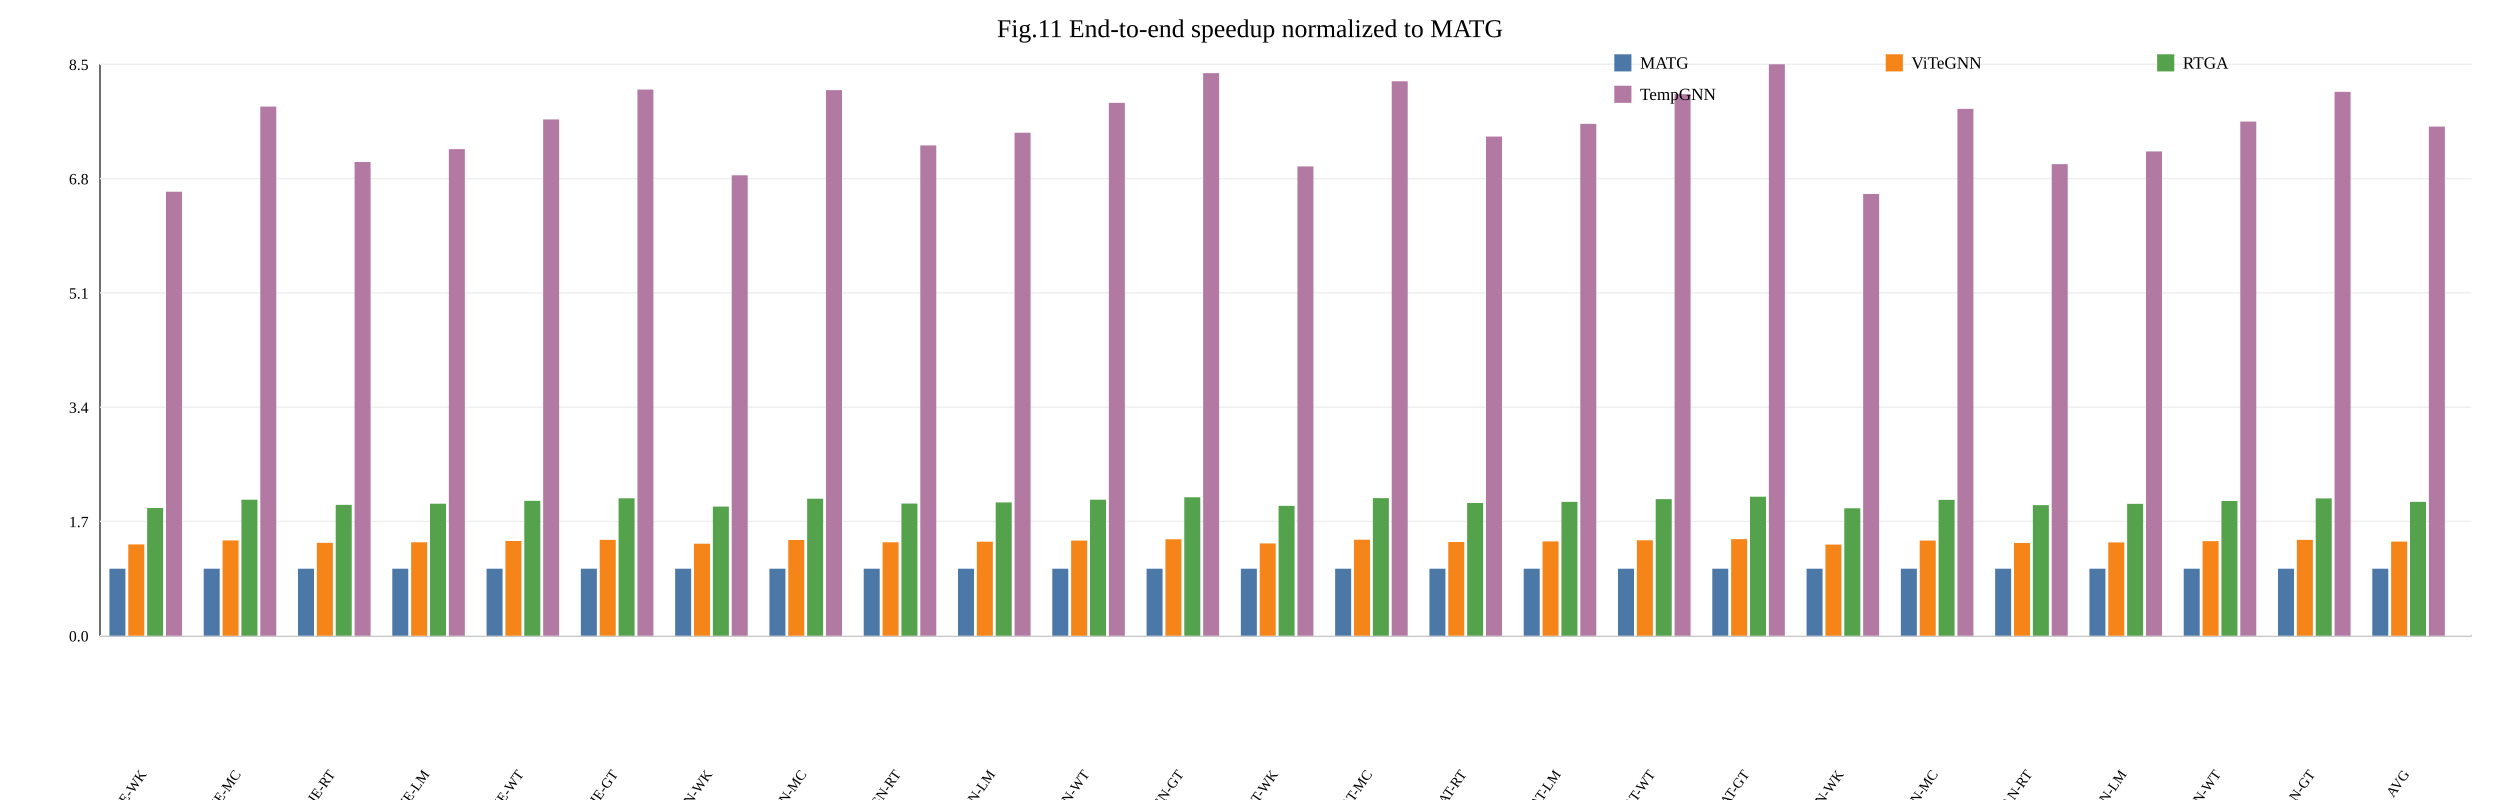
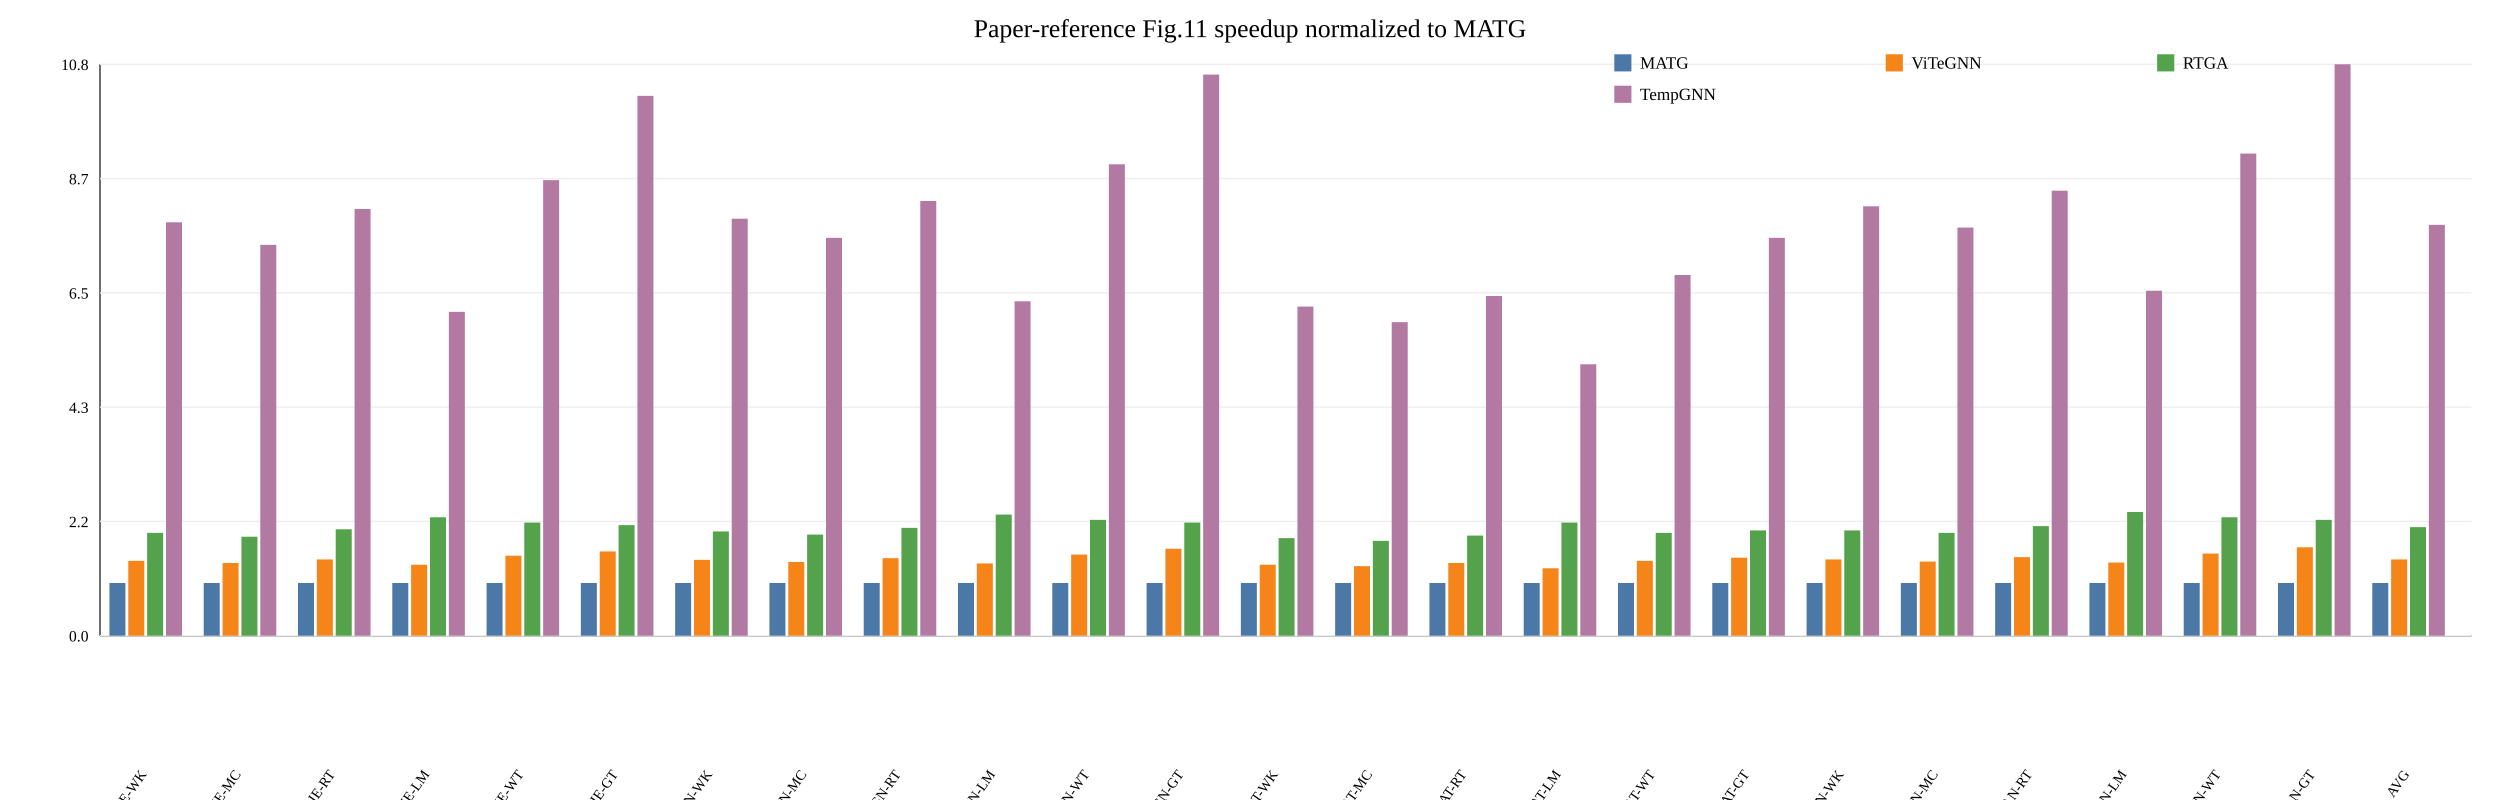
<svg xmlns="http://www.w3.org/2000/svg" width="1750" height="560" viewBox="0 0 1750 560">
  <rect width="100%" height="100%" fill="white" />
-   <text x="875.0" y="26" text-anchor="middle" font-size="18">Fig.11 End-to-end speedup normalized to MATG</text>
+   <text x="875.0" y="26" text-anchor="middle" font-size="18">Paper-reference Fig.11 speedup normalized to MATG</text>
  <line x1="70" y1="445" x2="1730" y2="445" stroke="#333" />
  <line x1="70" y1="45" x2="70" y2="445" stroke="#333" />
  <line x1="70" y1="445.0" x2="1730" y2="445.0" stroke="#eee" />
  <text x="62" y="449.0" text-anchor="end" font-size="11">0.0</text>
  <line x1="70" y1="365.0" x2="1730" y2="365.0" stroke="#eee" />
-   <text x="62" y="369.0" text-anchor="end" font-size="11">1.7</text>
+   <text x="62" y="369.0" text-anchor="end" font-size="11">2.2</text>
  <line x1="70" y1="285.0" x2="1730" y2="285.0" stroke="#eee" />
-   <text x="62" y="289.0" text-anchor="end" font-size="11">3.4</text>
+   <text x="62" y="289.0" text-anchor="end" font-size="11">4.3</text>
  <line x1="70" y1="205.0" x2="1730" y2="205.0" stroke="#eee" />
-   <text x="62" y="209.0" text-anchor="end" font-size="11">5.1</text>
+   <text x="62" y="209.0" text-anchor="end" font-size="11">6.5</text>
  <line x1="70" y1="125.0" x2="1730" y2="125.0" stroke="#eee" />
-   <text x="62" y="129.0" text-anchor="end" font-size="11">6.8</text>
+   <text x="62" y="129.0" text-anchor="end" font-size="11">8.7</text>
  <line x1="70" y1="45.0" x2="1730" y2="45.0" stroke="#eee" />
-   <text x="62" y="49.0" text-anchor="end" font-size="11">8.5</text>
+   <text x="62" y="49.0" text-anchor="end" font-size="11">10.8</text>
  <text x="103.0" y="542" text-anchor="end" font-size="10" transform="rotate(-55 103.0,542)">JODIE-WK</text>
-   <rect x="76.6" y="398.1" width="11.2" height="46.9" fill="#4c78a8" />
-   <rect x="89.8" y="381.1" width="11.2" height="63.9" fill="#f58518" />
-   <rect x="103.0" y="355.6" width="11.2" height="89.4" fill="#54a24b" />
-   <rect x="116.2" y="134.2" width="11.2" height="310.8" fill="#b279a2" />
+   <rect x="76.6" y="408.1" width="11.2" height="36.9" fill="#4c78a8" />
+   <rect x="89.8" y="392.6" width="11.2" height="52.4" fill="#f58518" />
+   <rect x="103.0" y="373.0" width="11.2" height="72.0" fill="#54a24b" />
+   <rect x="116.2" y="155.6" width="11.2" height="289.4" fill="#b279a2" />
  <text x="169.0" y="542" text-anchor="end" font-size="10" transform="rotate(-55 169.0,542)">JODIE-MC</text>
-   <rect x="142.6" y="398.1" width="11.2" height="46.9" fill="#4c78a8" />
-   <rect x="155.8" y="378.3" width="11.2" height="66.7" fill="#f58518" />
-   <rect x="169.0" y="349.8" width="11.2" height="95.2" fill="#54a24b" />
-   <rect x="182.2" y="74.6" width="11.2" height="370.4" fill="#b279a2" />
+   <rect x="142.6" y="408.1" width="11.2" height="36.9" fill="#4c78a8" />
+   <rect x="155.8" y="394.1" width="11.2" height="50.9" fill="#f58518" />
+   <rect x="169.0" y="375.7" width="11.2" height="69.3" fill="#54a24b" />
+   <rect x="182.2" y="171.4" width="11.2" height="273.6" fill="#b279a2" />
  <text x="235.0" y="542" text-anchor="end" font-size="10" transform="rotate(-55 235.0,542)">JODIE-RT</text>
-   <rect x="208.6" y="398.1" width="11.2" height="46.9" fill="#4c78a8" />
-   <rect x="221.8" y="380.0" width="11.2" height="65.0" fill="#f58518" />
-   <rect x="235.0" y="353.4" width="11.2" height="91.6" fill="#54a24b" />
-   <rect x="248.2" y="113.4" width="11.2" height="331.6" fill="#b279a2" />
+   <rect x="208.6" y="408.1" width="11.2" height="36.9" fill="#4c78a8" />
+   <rect x="221.8" y="391.6" width="11.2" height="53.4" fill="#f58518" />
+   <rect x="235.0" y="370.5" width="11.2" height="74.5" fill="#54a24b" />
+   <rect x="248.2" y="146.3" width="11.2" height="298.7" fill="#b279a2" />
  <text x="301.0" y="542" text-anchor="end" font-size="10" transform="rotate(-55 301.0,542)">JODIE-LM</text>
-   <rect x="274.6" y="398.1" width="11.2" height="46.9" fill="#4c78a8" />
-   <rect x="287.8" y="379.6" width="11.2" height="65.4" fill="#f58518" />
-   <rect x="301.0" y="352.6" width="11.2" height="92.4" fill="#54a24b" />
-   <rect x="314.2" y="104.4" width="11.2" height="340.6" fill="#b279a2" />
+   <rect x="274.6" y="408.1" width="11.2" height="36.9" fill="#4c78a8" />
+   <rect x="287.8" y="395.3" width="11.2" height="49.7" fill="#f58518" />
+   <rect x="301.0" y="362.1" width="11.2" height="82.9" fill="#54a24b" />
+   <rect x="314.2" y="218.3" width="11.2" height="226.7" fill="#b279a2" />
  <text x="367.0" y="542" text-anchor="end" font-size="10" transform="rotate(-55 367.0,542)">JODIE-WT</text>
-   <rect x="340.6" y="398.1" width="11.2" height="46.9" fill="#4c78a8" />
-   <rect x="353.8" y="378.7" width="11.2" height="66.3" fill="#f58518" />
-   <rect x="367.0" y="350.6" width="11.2" height="94.4" fill="#54a24b" />
-   <rect x="380.2" y="83.6" width="11.2" height="361.4" fill="#b279a2" />
+   <rect x="340.6" y="408.1" width="11.2" height="36.9" fill="#4c78a8" />
+   <rect x="353.8" y="389.0" width="11.2" height="56.0" fill="#f58518" />
+   <rect x="367.0" y="365.8" width="11.2" height="79.2" fill="#54a24b" />
+   <rect x="380.2" y="126.1" width="11.2" height="318.9" fill="#b279a2" />
  <text x="433.0" y="542" text-anchor="end" font-size="10" transform="rotate(-55 433.0,542)">JODIE-GT</text>
-   <rect x="406.6" y="398.1" width="11.2" height="46.9" fill="#4c78a8" />
-   <rect x="419.8" y="377.9" width="11.2" height="67.1" fill="#f58518" />
-   <rect x="433.0" y="348.8" width="11.2" height="96.2" fill="#54a24b" />
-   <rect x="446.2" y="62.7" width="11.2" height="382.3" fill="#b279a2" />
+   <rect x="406.6" y="408.1" width="11.2" height="36.9" fill="#4c78a8" />
+   <rect x="419.8" y="386.0" width="11.2" height="59.0" fill="#f58518" />
+   <rect x="433.0" y="367.6" width="11.2" height="77.4" fill="#54a24b" />
+   <rect x="446.2" y="67.1" width="11.2" height="377.9" fill="#b279a2" />
  <text x="499.0" y="542" text-anchor="end" font-size="10" transform="rotate(-55 499.0,542)">TGN-WK</text>
-   <rect x="472.6" y="398.1" width="11.2" height="46.9" fill="#4c78a8" />
-   <rect x="485.8" y="380.6" width="11.2" height="64.4" fill="#f58518" />
-   <rect x="499.0" y="354.6" width="11.2" height="90.4" fill="#54a24b" />
-   <rect x="512.2" y="122.7" width="11.2" height="322.3" fill="#b279a2" />
+   <rect x="472.6" y="408.1" width="11.2" height="36.9" fill="#4c78a8" />
+   <rect x="485.8" y="391.9" width="11.2" height="53.1" fill="#f58518" />
+   <rect x="499.0" y="372.0" width="11.2" height="73.0" fill="#54a24b" />
+   <rect x="512.2" y="153.1" width="11.2" height="291.9" fill="#b279a2" />
  <text x="565.0" y="542" text-anchor="end" font-size="10" transform="rotate(-55 565.0,542)">TGN-MC</text>
-   <rect x="538.6" y="398.1" width="11.2" height="46.9" fill="#4c78a8" />
-   <rect x="551.8" y="378.0" width="11.2" height="67.0" fill="#f58518" />
-   <rect x="565.0" y="349.1" width="11.2" height="95.9" fill="#54a24b" />
-   <rect x="578.2" y="63.1" width="11.2" height="381.9" fill="#b279a2" />
+   <rect x="538.6" y="408.1" width="11.2" height="36.9" fill="#4c78a8" />
+   <rect x="551.8" y="393.4" width="11.2" height="51.6" fill="#f58518" />
+   <rect x="565.0" y="374.2" width="11.2" height="70.8" fill="#54a24b" />
+   <rect x="578.2" y="166.5" width="11.2" height="278.5" fill="#b279a2" />
  <text x="631.0" y="542" text-anchor="end" font-size="10" transform="rotate(-55 631.0,542)">TGN-RT</text>
-   <rect x="604.6" y="398.1" width="11.2" height="46.9" fill="#4c78a8" />
-   <rect x="617.8" y="379.6" width="11.2" height="65.4" fill="#f58518" />
-   <rect x="631.0" y="352.5" width="11.2" height="92.5" fill="#54a24b" />
-   <rect x="644.2" y="101.8" width="11.2" height="343.2" fill="#b279a2" />
+   <rect x="604.6" y="408.1" width="11.2" height="36.9" fill="#4c78a8" />
+   <rect x="617.8" y="390.7" width="11.2" height="54.3" fill="#f58518" />
+   <rect x="631.0" y="369.5" width="11.2" height="75.5" fill="#54a24b" />
+   <rect x="644.2" y="140.7" width="11.2" height="304.3" fill="#b279a2" />
  <text x="697.0" y="542" text-anchor="end" font-size="10" transform="rotate(-55 697.0,542)">TGN-LM</text>
-   <rect x="670.6" y="398.1" width="11.2" height="46.9" fill="#4c78a8" />
-   <rect x="683.8" y="379.2" width="11.2" height="65.8" fill="#f58518" />
-   <rect x="697.0" y="351.7" width="11.2" height="93.3" fill="#54a24b" />
-   <rect x="710.2" y="92.9" width="11.2" height="352.1" fill="#b279a2" />
+   <rect x="670.6" y="408.1" width="11.2" height="36.9" fill="#4c78a8" />
+   <rect x="683.8" y="394.4" width="11.2" height="50.6" fill="#f58518" />
+   <rect x="697.0" y="360.2" width="11.2" height="84.8" fill="#54a24b" />
+   <rect x="710.2" y="210.9" width="11.2" height="234.1" fill="#b279a2" />
  <text x="763.0" y="542" text-anchor="end" font-size="10" transform="rotate(-55 763.0,542)">TGN-WT</text>
-   <rect x="736.6" y="398.1" width="11.2" height="46.9" fill="#4c78a8" />
-   <rect x="749.8" y="378.4" width="11.2" height="66.6" fill="#f58518" />
-   <rect x="763.0" y="349.8" width="11.2" height="95.2" fill="#54a24b" />
-   <rect x="776.2" y="72.0" width="11.2" height="373.0" fill="#b279a2" />
+   <rect x="736.6" y="408.1" width="11.2" height="36.9" fill="#4c78a8" />
+   <rect x="749.8" y="388.2" width="11.2" height="56.8" fill="#f58518" />
+   <rect x="763.0" y="363.9" width="11.2" height="81.1" fill="#54a24b" />
+   <rect x="776.2" y="115.0" width="11.2" height="330.0" fill="#b279a2" />
  <text x="829.0" y="542" text-anchor="end" font-size="10" transform="rotate(-55 829.0,542)">TGN-GT</text>
-   <rect x="802.6" y="398.1" width="11.2" height="46.9" fill="#4c78a8" />
-   <rect x="815.8" y="377.5" width="11.2" height="67.5" fill="#f58518" />
-   <rect x="829.0" y="348.1" width="11.2" height="96.9" fill="#54a24b" />
-   <rect x="842.2" y="51.2" width="11.2" height="393.8" fill="#b279a2" />
+   <rect x="802.6" y="408.1" width="11.2" height="36.9" fill="#4c78a8" />
+   <rect x="815.8" y="384.1" width="11.2" height="60.9" fill="#f58518" />
+   <rect x="829.0" y="365.8" width="11.2" height="79.2" fill="#54a24b" />
+   <rect x="842.2" y="52.2" width="11.2" height="392.8" fill="#b279a2" />
  <text x="895.0" y="542" text-anchor="end" font-size="10" transform="rotate(-55 895.0,542)">TGAT-WK</text>
-   <rect x="868.6" y="398.1" width="11.2" height="46.9" fill="#4c78a8" />
-   <rect x="881.8" y="380.4" width="11.2" height="64.6" fill="#f58518" />
-   <rect x="895.0" y="354.1" width="11.2" height="90.9" fill="#54a24b" />
-   <rect x="908.2" y="116.5" width="11.2" height="328.5" fill="#b279a2" />
+   <rect x="868.6" y="408.1" width="11.2" height="36.9" fill="#4c78a8" />
+   <rect x="881.8" y="395.3" width="11.2" height="49.7" fill="#f58518" />
+   <rect x="895.0" y="376.7" width="11.2" height="68.3" fill="#54a24b" />
+   <rect x="908.2" y="214.6" width="11.2" height="230.4" fill="#b279a2" />
  <text x="961.0" y="542" text-anchor="end" font-size="10" transform="rotate(-55 961.0,542)">TGAT-MC</text>
-   <rect x="934.6" y="398.1" width="11.2" height="46.9" fill="#4c78a8" />
-   <rect x="947.8" y="377.8" width="11.2" height="67.2" fill="#f58518" />
-   <rect x="961.0" y="348.7" width="11.2" height="96.3" fill="#54a24b" />
-   <rect x="974.2" y="56.9" width="11.2" height="388.1" fill="#b279a2" />
+   <rect x="934.6" y="408.1" width="11.2" height="36.9" fill="#4c78a8" />
+   <rect x="947.8" y="396.3" width="11.2" height="48.7" fill="#f58518" />
+   <rect x="961.0" y="378.6" width="11.2" height="66.4" fill="#54a24b" />
+   <rect x="974.2" y="225.5" width="11.2" height="219.5" fill="#b279a2" />
  <text x="1027.0" y="542" text-anchor="end" font-size="10" transform="rotate(-55 1027.0,542)">TGAT-RT</text>
-   <rect x="1000.6" y="398.1" width="11.2" height="46.9" fill="#4c78a8" />
-   <rect x="1013.8" y="379.4" width="11.2" height="65.6" fill="#f58518" />
-   <rect x="1027.0" y="352.1" width="11.2" height="92.9" fill="#54a24b" />
-   <rect x="1040.2" y="95.6" width="11.2" height="349.4" fill="#b279a2" />
+   <rect x="1000.6" y="408.1" width="11.2" height="36.9" fill="#4c78a8" />
+   <rect x="1013.8" y="394.1" width="11.2" height="50.9" fill="#f58518" />
+   <rect x="1027.0" y="374.9" width="11.2" height="70.1" fill="#54a24b" />
+   <rect x="1040.2" y="207.2" width="11.2" height="237.8" fill="#b279a2" />
  <text x="1093.0" y="542" text-anchor="end" font-size="10" transform="rotate(-55 1093.0,542)">TGAT-LM</text>
-   <rect x="1066.6" y="398.1" width="11.2" height="46.9" fill="#4c78a8" />
-   <rect x="1079.8" y="379.0" width="11.2" height="66.0" fill="#f58518" />
-   <rect x="1093.0" y="351.3" width="11.2" height="93.7" fill="#54a24b" />
-   <rect x="1106.2" y="86.7" width="11.2" height="358.3" fill="#b279a2" />
+   <rect x="1066.6" y="408.1" width="11.2" height="36.9" fill="#4c78a8" />
+   <rect x="1079.8" y="397.8" width="11.2" height="47.2" fill="#f58518" />
+   <rect x="1093.0" y="365.8" width="11.2" height="79.2" fill="#54a24b" />
+   <rect x="1106.2" y="255.0" width="11.2" height="190.0" fill="#b279a2" />
  <text x="1159.0" y="542" text-anchor="end" font-size="10" transform="rotate(-55 1159.0,542)">TGAT-WT</text>
-   <rect x="1132.6" y="398.1" width="11.2" height="46.9" fill="#4c78a8" />
-   <rect x="1145.8" y="378.2" width="11.2" height="66.8" fill="#f58518" />
-   <rect x="1159.0" y="349.4" width="11.2" height="95.6" fill="#54a24b" />
-   <rect x="1172.2" y="65.9" width="11.2" height="379.1" fill="#b279a2" />
+   <rect x="1132.6" y="408.1" width="11.2" height="36.9" fill="#4c78a8" />
+   <rect x="1145.8" y="392.6" width="11.2" height="52.4" fill="#f58518" />
+   <rect x="1159.0" y="373.0" width="11.2" height="72.0" fill="#54a24b" />
+   <rect x="1172.2" y="192.5" width="11.2" height="252.5" fill="#b279a2" />
  <text x="1225.0" y="542" text-anchor="end" font-size="10" transform="rotate(-55 1225.0,542)">TGAT-GT</text>
-   <rect x="1198.6" y="398.1" width="11.2" height="46.9" fill="#4c78a8" />
-   <rect x="1211.8" y="377.4" width="11.2" height="67.6" fill="#f58518" />
-   <rect x="1225.0" y="347.7" width="11.2" height="97.3" fill="#54a24b" />
-   <rect x="1238.2" y="45.0" width="11.2" height="400.0" fill="#b279a2" />
+   <rect x="1198.6" y="408.1" width="11.2" height="36.9" fill="#4c78a8" />
+   <rect x="1211.8" y="390.4" width="11.2" height="54.6" fill="#f58518" />
+   <rect x="1225.0" y="371.3" width="11.2" height="73.7" fill="#54a24b" />
+   <rect x="1238.2" y="166.5" width="11.2" height="278.5" fill="#b279a2" />
  <text x="1291.0" y="542" text-anchor="end" font-size="10" transform="rotate(-55 1291.0,542)">APAN-WK</text>
-   <rect x="1264.6" y="398.1" width="11.2" height="46.9" fill="#4c78a8" />
-   <rect x="1277.8" y="381.2" width="11.2" height="63.8" fill="#f58518" />
-   <rect x="1291.0" y="355.8" width="11.2" height="89.2" fill="#54a24b" />
-   <rect x="1304.2" y="135.8" width="11.2" height="309.2" fill="#b279a2" />
+   <rect x="1264.6" y="408.1" width="11.2" height="36.9" fill="#4c78a8" />
+   <rect x="1277.8" y="391.6" width="11.2" height="53.4" fill="#f58518" />
+   <rect x="1291.0" y="371.3" width="11.2" height="73.7" fill="#54a24b" />
+   <rect x="1304.2" y="144.4" width="11.2" height="300.6" fill="#b279a2" />
  <text x="1357.0" y="542" text-anchor="end" font-size="10" transform="rotate(-55 1357.0,542)">APAN-MC</text>
-   <rect x="1330.6" y="398.1" width="11.2" height="46.9" fill="#4c78a8" />
-   <rect x="1343.8" y="378.4" width="11.2" height="66.6" fill="#f58518" />
-   <rect x="1357.0" y="349.9" width="11.2" height="95.1" fill="#54a24b" />
-   <rect x="1370.2" y="76.2" width="11.2" height="368.8" fill="#b279a2" />
+   <rect x="1330.6" y="408.1" width="11.2" height="36.9" fill="#4c78a8" />
+   <rect x="1343.8" y="393.1" width="11.2" height="51.9" fill="#f58518" />
+   <rect x="1357.0" y="373.0" width="11.2" height="72.0" fill="#54a24b" />
+   <rect x="1370.2" y="159.3" width="11.2" height="285.7" fill="#b279a2" />
  <text x="1423.0" y="542" text-anchor="end" font-size="10" transform="rotate(-55 1423.0,542)">APAN-RT</text>
-   <rect x="1396.6" y="398.1" width="11.2" height="46.9" fill="#4c78a8" />
-   <rect x="1409.8" y="380.1" width="11.2" height="64.9" fill="#f58518" />
-   <rect x="1423.0" y="353.6" width="11.2" height="91.4" fill="#54a24b" />
-   <rect x="1436.2" y="114.9" width="11.2" height="330.1" fill="#b279a2" />
+   <rect x="1396.6" y="408.1" width="11.2" height="36.9" fill="#4c78a8" />
+   <rect x="1409.8" y="390.0" width="11.2" height="55.0" fill="#f58518" />
+   <rect x="1423.0" y="368.3" width="11.2" height="76.7" fill="#54a24b" />
+   <rect x="1436.2" y="133.5" width="11.2" height="311.5" fill="#b279a2" />
  <text x="1489.0" y="542" text-anchor="end" font-size="10" transform="rotate(-55 1489.0,542)">APAN-LM</text>
-   <rect x="1462.6" y="398.1" width="11.2" height="46.9" fill="#4c78a8" />
-   <rect x="1475.8" y="379.7" width="11.2" height="65.3" fill="#f58518" />
-   <rect x="1489.0" y="352.7" width="11.2" height="92.3" fill="#54a24b" />
-   <rect x="1502.2" y="106.0" width="11.2" height="339.0" fill="#b279a2" />
+   <rect x="1462.6" y="408.1" width="11.2" height="36.9" fill="#4c78a8" />
+   <rect x="1475.8" y="393.8" width="11.2" height="51.2" fill="#f58518" />
+   <rect x="1489.0" y="358.4" width="11.2" height="86.6" fill="#54a24b" />
+   <rect x="1502.2" y="203.5" width="11.2" height="241.5" fill="#b279a2" />
  <text x="1555.0" y="542" text-anchor="end" font-size="10" transform="rotate(-55 1555.0,542)">APAN-WT</text>
-   <rect x="1528.6" y="398.1" width="11.2" height="46.9" fill="#4c78a8" />
-   <rect x="1541.8" y="378.8" width="11.2" height="66.2" fill="#f58518" />
-   <rect x="1555.0" y="350.7" width="11.2" height="94.3" fill="#54a24b" />
-   <rect x="1568.2" y="85.1" width="11.2" height="359.9" fill="#b279a2" />
+   <rect x="1528.6" y="408.1" width="11.2" height="36.9" fill="#4c78a8" />
+   <rect x="1541.8" y="387.5" width="11.2" height="57.5" fill="#f58518" />
+   <rect x="1555.0" y="362.1" width="11.2" height="82.9" fill="#54a24b" />
+   <rect x="1568.2" y="107.5" width="11.2" height="337.5" fill="#b279a2" />
  <text x="1621.0" y="542" text-anchor="end" font-size="10" transform="rotate(-55 1621.0,542)">APAN-GT</text>
-   <rect x="1594.6" y="398.1" width="11.2" height="46.9" fill="#4c78a8" />
-   <rect x="1607.8" y="377.9" width="11.2" height="67.1" fill="#f58518" />
-   <rect x="1621.0" y="348.9" width="11.2" height="96.1" fill="#54a24b" />
-   <rect x="1634.2" y="64.3" width="11.2" height="380.7" fill="#b279a2" />
+   <rect x="1594.6" y="408.1" width="11.2" height="36.9" fill="#4c78a8" />
+   <rect x="1607.8" y="383.1" width="11.2" height="61.9" fill="#f58518" />
+   <rect x="1621.0" y="363.9" width="11.2" height="81.1" fill="#54a24b" />
+   <rect x="1634.2" y="45.0" width="11.2" height="400.0" fill="#b279a2" />
  <text x="1687.0" y="542" text-anchor="end" font-size="10" transform="rotate(-55 1687.0,542)">AVG</text>
-   <rect x="1660.6" y="398.1" width="11.2" height="46.9" fill="#4c78a8" />
-   <rect x="1673.8" y="379.1" width="11.2" height="65.9" fill="#f58518" />
-   <rect x="1687.0" y="351.3" width="11.2" height="93.7" fill="#54a24b" />
-   <rect x="1700.2" y="88.6" width="11.2" height="356.4" fill="#b279a2" />
+   <rect x="1660.6" y="408.1" width="11.2" height="36.9" fill="#4c78a8" />
+   <rect x="1673.8" y="391.6" width="11.2" height="53.4" fill="#f58518" />
+   <rect x="1687.0" y="369.0" width="11.2" height="76.0" fill="#54a24b" />
+   <rect x="1700.2" y="157.4" width="11.2" height="287.6" fill="#b279a2" />
  <rect x="1130.0" y="38.0" width="12" height="12" fill="#4c78a8" />
  <text x="1148.0" y="48.0" font-size="12">MATG</text>
  <rect x="1320.0" y="38.0" width="12" height="12" fill="#f58518" />
  <text x="1338.0" y="48.0" font-size="12">ViTeGNN</text>
  <rect x="1510.0" y="38.0" width="12" height="12" fill="#54a24b" />
  <text x="1528.0" y="48.0" font-size="12">RTGA</text>
  <rect x="1130.0" y="60.0" width="12" height="12" fill="#b279a2" />
  <text x="1148.0" y="70.0" font-size="12">TempGNN</text>
</svg>
